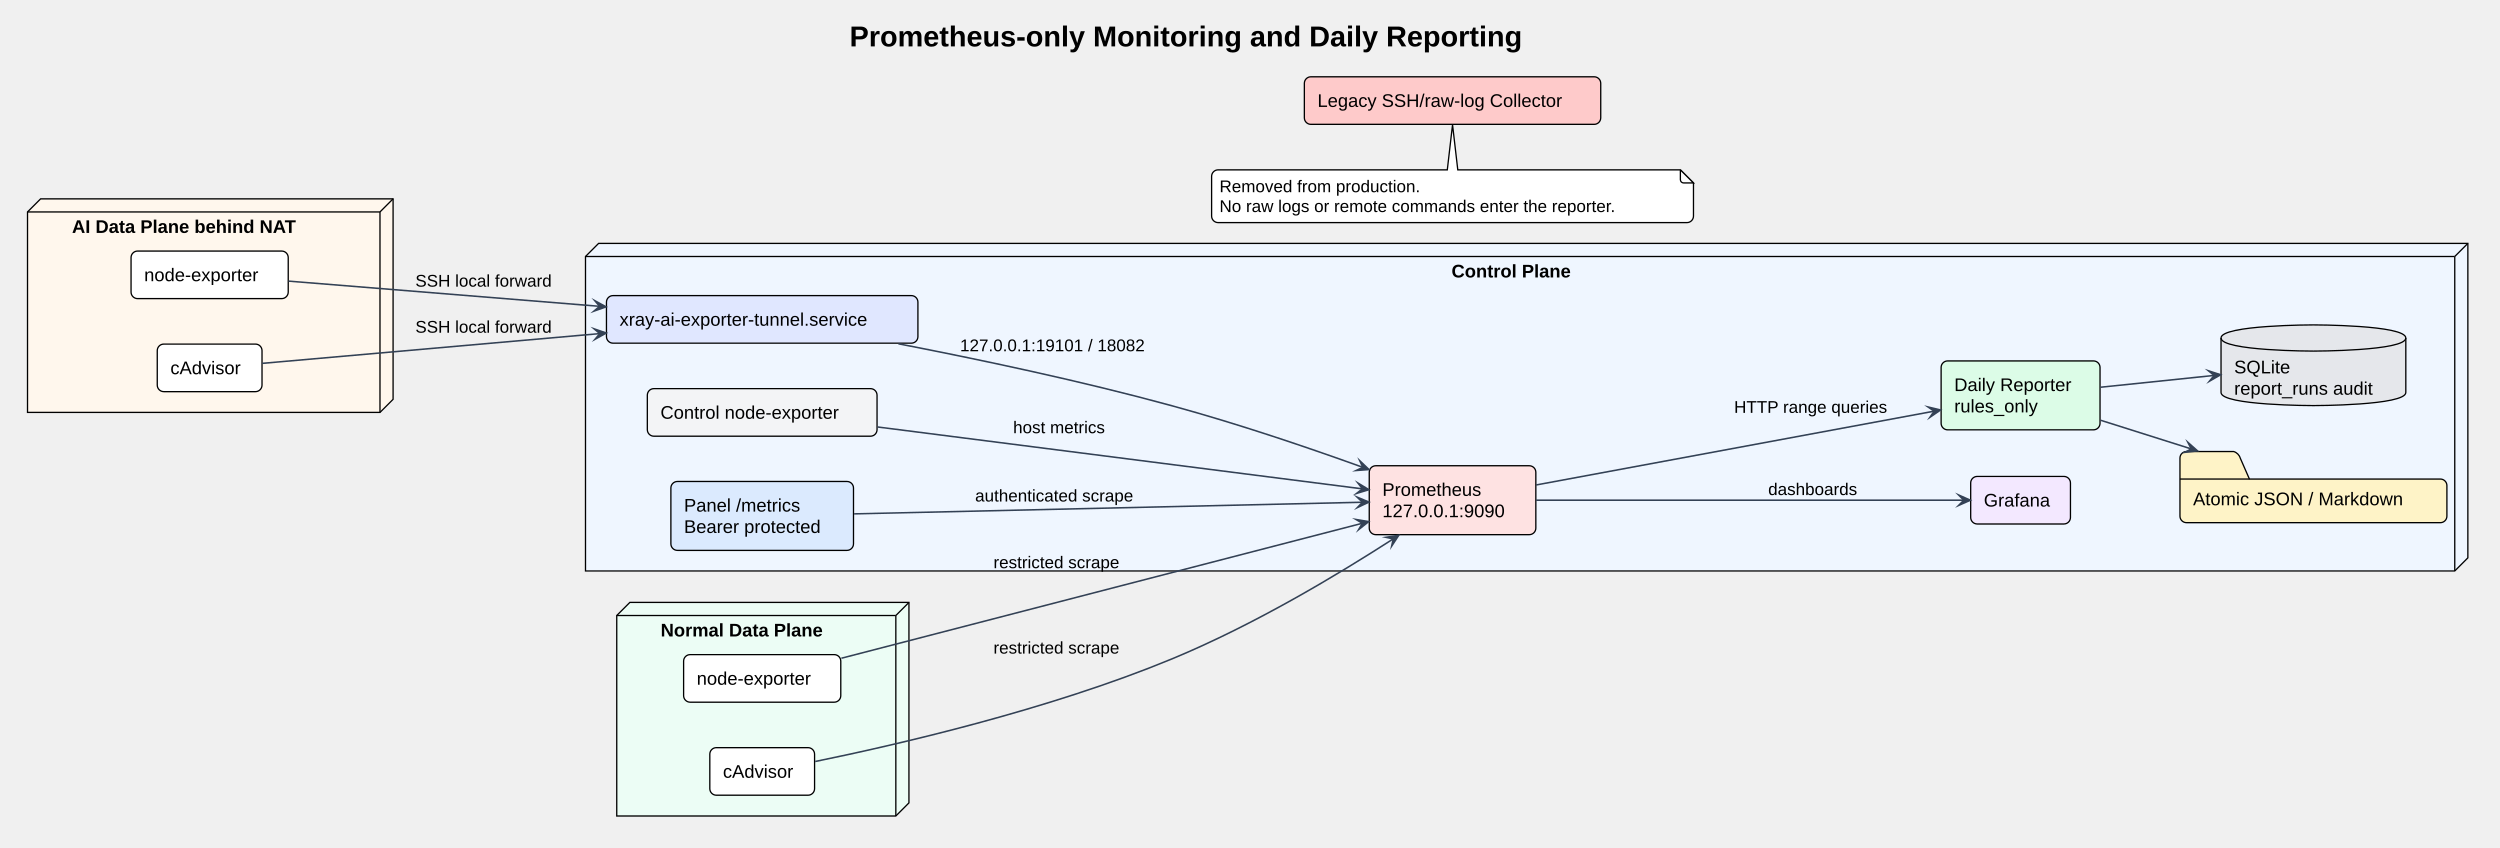
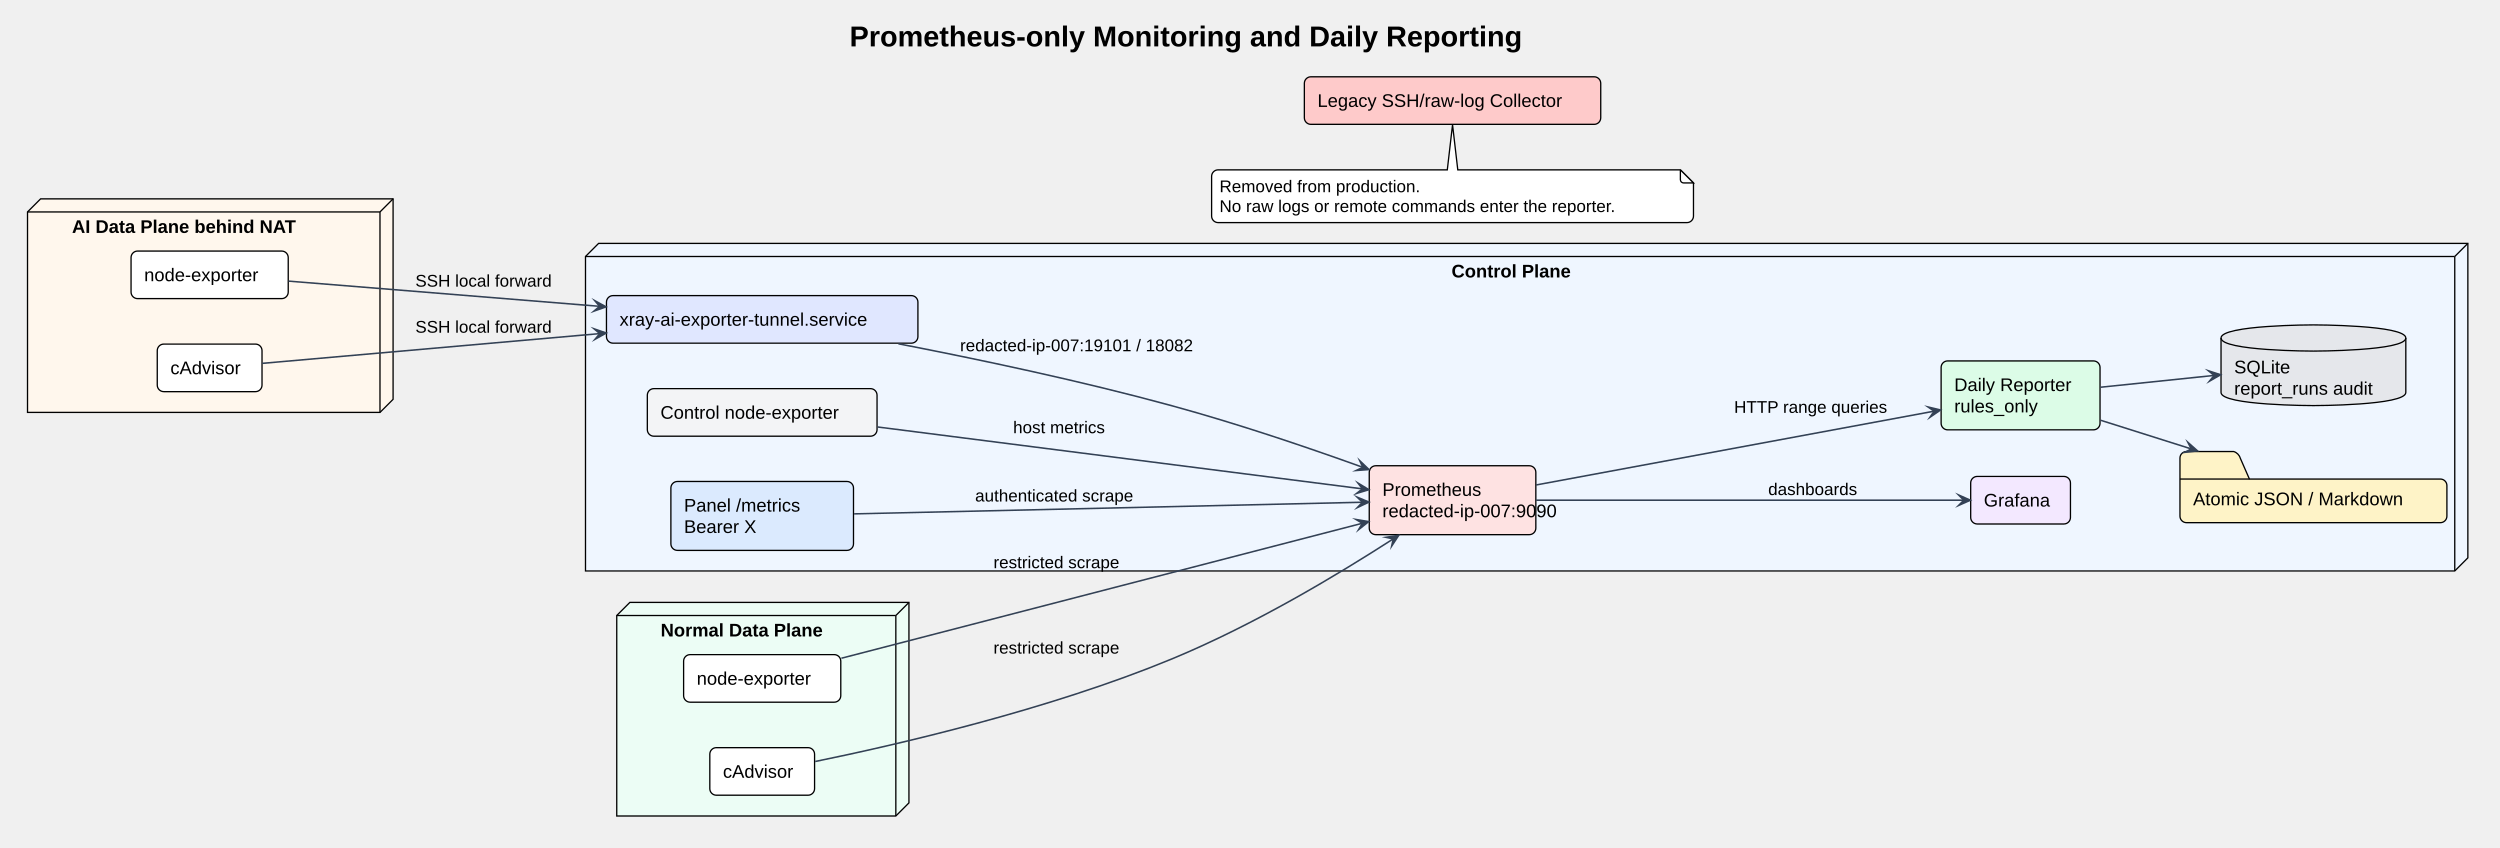
<svg xmlns="http://www.w3.org/2000/svg" contentStyleType="text/css" data-diagram-type="DESCRIPTION" height="647px" preserveAspectRatio="none" style="width:1908px;height:647px;background:#FFFFFF;" version="1.1" viewBox="0 0 1908 647" width="1908px" zoomAndPan="magnify">
  <defs />
  <g>
    <g class="title" data-source-line="11">
      <text fill="#000000" font-family="Arial" font-size="22" font-weight="700" lengthAdjust="spacing" textLength="609.684" x="648.393" y="35.421">Prometheus-only Monitoring and Daily Reporting</text>
    </g>
    <g class="cluster" data-qualified-name="control" data-source-line="13" id="ent0001">
      <polygon fill="#EFF6FF" points="446.85,195.759,456.85,185.759,1883.47,185.759,1883.47,425.759,1873.47,435.759,446.85,435.759,446.85,195.759" style="stroke:#000000;stroke-width:1;stroke-linejoin:miter;stroke-miterlimit:10;" />
      <line style="stroke:#000000;stroke-width:1;" x1="1873.47" x2="1883.47" y1="195.759" y2="185.759" />
      <line style="stroke:#000000;stroke-width:1;" x1="446.85" x2="1873.47" y1="195.759" y2="195.759" />
      <line style="stroke:#000000;stroke-width:1;" x1="1873.47" x2="1873.47" y1="195.759" y2="435.759" />
      <text fill="#000000" font-family="Arial" font-size="14" font-weight="700" lengthAdjust="spacing" textLength="106.716" x="1107.802" y="211.755">Control Plane</text>
    </g>
    <g class="cluster" data-qualified-name="normal" data-source-line="24" id="ent0010">
      <polygon fill="#ECFDF5" points="470.7,469.759,480.7,459.759,693.7,459.759,693.7,612.759,683.7,622.759,470.7,622.759,470.7,469.759" style="stroke:#000000;stroke-width:1;stroke-linejoin:miter;stroke-miterlimit:10;" />
      <line style="stroke:#000000;stroke-width:1;" x1="683.7" x2="693.7" y1="469.759" y2="459.759" />
      <line style="stroke:#000000;stroke-width:1;" x1="470.7" x2="683.7" y1="469.759" y2="469.759" />
      <line style="stroke:#000000;stroke-width:1;" x1="683.7" x2="683.7" y1="469.759" y2="622.759" />
      <text fill="#000000" font-family="Arial" font-size="14" font-weight="700" lengthAdjust="spacing" textLength="147.998" x="504.201" y="485.755">Normal Data Plane</text>
    </g>
    <g class="cluster" data-qualified-name="ai" data-source-line="29" id="ent0013">
      <polygon fill="#FFF7ED" points="21,161.759,31,151.759,300,151.759,300,304.759,290,314.759,21,314.759,21,161.759" style="stroke:#000000;stroke-width:1;stroke-linejoin:miter;stroke-miterlimit:10;" />
      <line style="stroke:#000000;stroke-width:1;" x1="290" x2="300" y1="161.759" y2="151.759" />
      <line style="stroke:#000000;stroke-width:1;" x1="21" x2="290" y1="161.759" y2="161.759" />
      <line style="stroke:#000000;stroke-width:1;" x1="290" x2="290" y1="161.759" y2="314.759" />
      <text fill="#000000" font-family="Arial" font-size="14" font-weight="700" lengthAdjust="spacing" textLength="203.089" x="54.956" y="177.755">AI Data Plane behind NAT</text>
    </g>
    <g class="entity" data-qualified-name="control.panelMetrics" data-source-line="14" id="ent0002">
      <rect fill="#DBEAFE" height="52.594" rx="5" ry="5" style="stroke:#000000;stroke-width:1;" width="139.369" x="512.02" y="367.459" />
      <text fill="#000000" font-family="Arial" font-size="14" lengthAdjust="spacing" textLength="99.941" x="522.02" y="390.454">Panel /metrics</text>
-       <text fill="#000000" font-family="Arial" font-size="14" lengthAdjust="spacing" textLength="119.369" x="522.02" y="406.751">Bearer protected</text>
+       <text fill="#000000" font-family="Arial" font-size="14" lengthAdjust="spacing" textLength="119.369" x="522.02" y="406.751">Bearer X</text>
    </g>
    <g class="entity" data-qualified-name="control.controlExporter" data-source-line="15" id="ent0003">
      <rect fill="#F3F4F6" height="36.297" rx="5" ry="5" style="stroke:#000000;stroke-width:1;" width="175.319" x="494.04" y="296.609" />
      <text fill="#000000" font-family="Arial" font-size="14" lengthAdjust="spacing" textLength="155.319" x="504.04" y="319.604">Control node-exporter</text>
    </g>
    <g class="entity" data-qualified-name="control.sshTunnel" data-source-line="16" id="ent0004">
      <rect fill="#E0E7FF" height="36.297" rx="5" ry="5" style="stroke:#000000;stroke-width:1;" width="237.704" x="462.85" y="225.609" />
      <text fill="#000000" font-family="Arial" font-size="14" lengthAdjust="spacing" textLength="217.704" x="472.85" y="248.605">xray-ai-exporter-tunnel.service</text>
    </g>
    <g class="entity" data-qualified-name="control.prometheus" data-source-line="17" id="ent0005">
      <rect fill="#FEE2E2" height="52.594" rx="5" ry="5" style="stroke:#000000;stroke-width:1;" width="127.14" x="1045.01" y="355.459" />
      <text fill="#000000" font-family="Arial" font-size="14" lengthAdjust="spacing" textLength="84.157" x="1055.01" y="378.454">Prometheus</text>
-       <text fill="#000000" font-family="Arial" font-size="14" lengthAdjust="spacing" textLength="107.14" x="1055.01" y="394.751">127.0.0.1:9090</text>
+       <text fill="#000000" font-family="Arial" font-size="14" lengthAdjust="spacing" textLength="107.14" x="1055.01" y="394.751">redacted-ip-007:9090</text>
    </g>
    <g class="entity" data-qualified-name="control.grafana" data-source-line="18" id="ent0006">
      <rect fill="#F3E8FF" height="36.297" rx="5" ry="5" style="stroke:#000000;stroke-width:1;" width="76.144" x="1504.03" y="363.609" />
      <text fill="#000000" font-family="Arial" font-size="14" lengthAdjust="spacing" textLength="56.144" x="1514.03" y="386.604">Grafana</text>
    </g>
    <g class="entity" data-qualified-name="control.reporter" data-source-line="19" id="ent0007">
      <rect fill="#DCFCE7" height="52.594" rx="5" ry="5" style="stroke:#000000;stroke-width:1;" width="121.281" x="1481.46" y="275.459" />
      <text fill="#000000" font-family="Arial" font-size="14" lengthAdjust="spacing" textLength="101.281" x="1491.46" y="298.454">Daily Reporter</text>
      <text fill="#000000" font-family="Arial" font-size="14" lengthAdjust="spacing" textLength="71.039" x="1491.46" y="314.751">rules_only</text>
    </g>
    <g class="entity" data-qualified-name="control.reportFiles" data-source-line="20" id="ent0008">
      <path d="M1668.75,344.609 L1704.75,344.609 A7.5,7.5 0 0 1 1709.75,349.609 L1716.75,365.609 L1862.478,365.609 A5,5 0 0 1 1867.478,370.609 L1867.478,393.906 A5,5 0 0 1 1862.478,398.906 L1668.75,398.906 A5,5 0 0 1 1663.75,393.906 L1663.75,349.609 A5,5 0 0 1 1668.75,344.609" fill="#FEF3C7" style="stroke:#000000;stroke-width:1;" />
      <line style="stroke:#000000;stroke-width:1;" x1="1663.75" x2="1716.75" y1="365.609" y2="365.609" />
      <text fill="#000000" font-family="Arial" font-size="14" lengthAdjust="spacing" textLength="173.728" x="1673.75" y="385.604">Atomic JSON / Markdown</text>
    </g>
    <g class="entity" data-qualified-name="control.audit" data-source-line="21" id="ent0009">
      <path d="M1695.09,257.959 C1695.09,247.959 1765.605,247.959 1765.605,247.959 C1765.605,247.959 1836.12,247.959 1836.12,257.959 L1836.12,299.553 C1836.12,309.553 1765.605,309.553 1765.605,309.553 C1765.605,309.553 1695.09,309.553 1695.09,299.553 L1695.09,257.959" fill="#E5E7EB" style="stroke:#000000;stroke-width:1;" />
      <path d="M1695.09,257.959 C1695.09,267.959 1765.605,267.959 1765.605,267.959 C1765.605,267.959 1836.12,267.959 1836.12,257.959" fill="none" style="stroke:#000000;stroke-width:1;" />
      <text fill="#000000" font-family="Arial" font-size="14" lengthAdjust="spacing" textLength="45.698" x="1705.09" y="284.954">SQLite</text>
      <text fill="#000000" font-family="Arial" font-size="14" lengthAdjust="spacing" textLength="121.03" x="1705.09" y="301.251">report_runs audit</text>
    </g>
    <g class="entity" data-qualified-name="normal.normalNode" data-source-line="25" id="ent0011">
      <rect fill="#FFFFFF" height="36.297" rx="5" ry="5" style="stroke:#000000;stroke-width:1;" width="119.955" x="521.73" y="499.609" />
      <text fill="#000000" font-family="Arial" font-size="14" lengthAdjust="spacing" textLength="99.955" x="531.73" y="522.605">node-exporter</text>
    </g>
    <g class="entity" data-qualified-name="normal.normalCadvisor" data-source-line="26" id="ent0012">
      <rect fill="#FFFFFF" height="36.297" rx="5" ry="5" style="stroke:#000000;stroke-width:1;" width="79.951" x="541.73" y="570.609" />
      <text fill="#000000" font-family="Arial" font-size="14" lengthAdjust="spacing" textLength="59.951" x="551.73" y="593.605">cAdvisor</text>
    </g>
    <g class="entity" data-qualified-name="ai.aiNode" data-source-line="30" id="ent0014">
      <rect fill="#FFFFFF" height="36.297" rx="5" ry="5" style="stroke:#000000;stroke-width:1;" width="119.955" x="100.02" y="191.609" />
      <text fill="#000000" font-family="Arial" font-size="14" lengthAdjust="spacing" textLength="99.955" x="110.02" y="214.605">node-exporter</text>
    </g>
    <g class="entity" data-qualified-name="ai.aiCadvisor" data-source-line="31" id="ent0015">
      <rect fill="#FFFFFF" height="36.297" rx="5" ry="5" style="stroke:#000000;stroke-width:1;" width="79.951" x="120.02" y="262.609" />
      <text fill="#000000" font-family="Arial" font-size="14" lengthAdjust="spacing" textLength="59.951" x="130.02" y="285.604">cAdvisor</text>
    </g>
    <g class="entity" data-qualified-name="legacy" data-source-line="46" id="ent0027">
      <rect fill="#FECACA" height="36.297" rx="5" ry="5" style="stroke:#000000;stroke-width:1;" width="226.199" x="995.48" y="58.609" />
      <text fill="#000000" font-family="Arial" font-size="14" lengthAdjust="spacing" textLength="206.199" x="1005.48" y="81.605">Legacy SSH/raw-log Collector</text>
    </g>
    <g class="entity" data-qualified-name="GMN29" data-source-line="49" id="ent0030">
      <path d="M924.7,134.629 L924.7,164.895 A5,5 0 0 0 929.7,169.895 L1287.46,169.895 A5,5 0 0 0 1292.46,164.895 L1292.46,139.629 L1282.46,129.629 L1112.58,129.629 L1108.58,95.209 L1104.58,129.629 L929.7,129.629 A5,5 0 0 0 924.7,134.629" fill="#FFFFFF" style="stroke:#000000;stroke-width:1;" />
      <path d="M1282.46,129.629 L1282.46,137.129 A2.5,2.5 0 0 0 1284.96,139.629 L1292.46,139.629 L1282.46,129.629" fill="#FFFFFF" style="stroke:#000000;stroke-width:1;" />
      <text fill="#000000" font-family="Arial" font-size="13" lengthAdjust="spacing" textLength="174.618" x="930.7" y="146.696">Removed from production.</text>
      <text fill="#000000" font-family="Arial" font-size="13" lengthAdjust="spacing" textLength="346.76" x="930.7" y="161.829">No raw logs or remote commands enter the reporter.</text>
    </g>
    <g class="link" data-entity-1="ent0002" data-entity-2="ent0005" data-link-type="dependency" data-source-line="34" id="lnk16">
      <path d="M651.86,392.179 C754.58,389.829 940.951,385.574 1039.831,383.304" fill="none" id="panelMetrics-to-prometheus" style="stroke:#334155;stroke-width:1.2;" />
      <polygon fill="#334155" points="1044.83,383.189,1035.741,379.397,1039.831,383.304,1035.924,387.395,1044.83,383.189" style="stroke:#334155;stroke-width:1.2;stroke-linejoin:miter;stroke-miterlimit:10;" />
      <text fill="#000000" font-family="Arial" font-size="13" lengthAdjust="spacing" textLength="138.563" x="744.2" y="382.756">authenticated scrape</text>
    </g>
    <g class="link" data-entity-1="ent0003" data-entity-2="ent0005" data-link-type="dependency" data-source-line="35" id="lnk17">
      <path d="M669.67,325.859 C775.43,339.359 946.39,361.187 1039.82,373.107" fill="none" id="controlExporter-to-prometheus" style="stroke:#334155;stroke-width:1.2;" />
      <polygon fill="#334155" points="1044.78,373.739,1036.359,368.632,1039.82,373.107,1035.346,376.568,1044.78,373.739" style="stroke:#334155;stroke-width:1.2;stroke-linejoin:miter;stroke-miterlimit:10;" />
      <text fill="#000000" font-family="Arial" font-size="13" lengthAdjust="spacing" textLength="80.831" x="773.2" y="330.626">host metrics</text>
    </g>
    <g class="link" data-entity-1="ent0011" data-entity-2="ent0005" data-link-type="dependency" data-source-line="36" id="lnk18">
      <path d="M642.15,502.359 C741.99,476.489 937.61,425.803 1039.77,399.334" fill="none" id="normalNode-to-prometheus" style="stroke:#334155;stroke-width:1.2;" />
      <polygon fill="#334155" points="1044.61,398.079,1034.894,396.465,1039.77,399.334,1036.901,404.209,1044.61,398.079" style="stroke:#334155;stroke-width:1.2;stroke-linejoin:miter;stroke-miterlimit:10;" />
      <text fill="#000000" font-family="Arial" font-size="13" lengthAdjust="spacing" textLength="110.278" x="758.2" y="433.646">restricted scrape</text>
    </g>
    <g class="link" data-entity-1="ent0012" data-entity-2="ent0005" data-link-type="dependency" data-source-line="37" id="lnk19">
      <path d="M622.16,581.169 C682.4,568.859 800.24,541.909 894.7,502.759 C957.93,476.549 1021.628,438.159 1063.318,411.269" fill="none" id="normalCadvisor-to-prometheus" style="stroke:#334155;stroke-width:1.2;" />
      <polygon fill="#334155" points="1067.52,408.559,1057.789,410.076,1063.318,411.269,1062.125,416.799,1067.52,408.559" style="stroke:#334155;stroke-width:1.2;stroke-linejoin:miter;stroke-miterlimit:10;" />
      <text fill="#000000" font-family="Arial" font-size="13" lengthAdjust="spacing" textLength="110.278" x="758.2" y="498.826">restricted scrape</text>
    </g>
    <g class="link" data-entity-1="ent0014" data-entity-2="ent0004" data-link-type="dependency" data-source-line="38" id="lnk20">
      <path d="M220.24,214.559 C282.95,219.639 378.586,227.386 457.606,233.786" fill="none" id="aiNode-to-sshTunnel" style="stroke:#334155;stroke-width:1.2;" />
      <polygon fill="#334155" points="462.59,234.189,453.942,229.476,457.606,233.786,453.296,237.45,462.59,234.189" style="stroke:#334155;stroke-width:1.2;stroke-linejoin:miter;stroke-miterlimit:10;" />
      <text fill="#000000" font-family="Arial" font-size="13" lengthAdjust="spacing" textLength="114.905" x="317" y="218.776">SSH local forward</text>
    </g>
    <g class="link" data-entity-1="ent0015" data-entity-2="ent0004" data-link-type="dependency" data-source-line="39" id="lnk21">
      <path d="M200.11,277.309 C259.43,272.079 369.589,262.368 457.759,254.598" fill="none" id="aiCadvisor-to-sshTunnel" style="stroke:#334155;stroke-width:1.2;" />
      <polygon fill="#334155" points="462.74,254.159,453.424,250.965,457.759,254.598,454.126,258.934,462.74,254.159" style="stroke:#334155;stroke-width:1.2;stroke-linejoin:miter;stroke-miterlimit:10;" />
      <text fill="#000000" font-family="Arial" font-size="13" lengthAdjust="spacing" textLength="114.905" x="317" y="253.926">SSH local forward</text>
    </g>
    <g class="link" data-entity-1="ent0004" data-entity-2="ent0005" data-link-type="dependency" data-source-line="40" id="lnk22">
      <path d="M685.66,262.379 C746.83,274.219 825.69,290.859 894.7,309.759 C945.88,323.769 998.056,341.526 1040.136,356.676" fill="none" id="sshTunnel-to-prometheus" style="stroke:#334155;stroke-width:1.2;" />
      <polygon fill="#334155" points="1044.84,358.369,1037.727,351.557,1040.136,356.676,1035.017,359.084,1044.84,358.369" style="stroke:#334155;stroke-width:1.2;stroke-linejoin:miter;stroke-miterlimit:10;" />
-       <text fill="#000000" font-family="Arial" font-size="13" lengthAdjust="spacing" textLength="161.757" x="732.7" y="268.076">127.0.0.1:19101 / 18082</text>
+       <text fill="#000000" font-family="Arial" font-size="13" lengthAdjust="spacing" textLength="161.757" x="732.7" y="268.076">redacted-ip-007:19101 / 18082</text>
    </g>
    <g class="link" data-entity-1="ent0005" data-entity-2="ent0006" data-link-type="dependency" data-source-line="41" id="lnk23">
      <path d="M1172.33,381.759 C1263.49,381.759 1424.74,381.759 1498.8,381.759" fill="none" id="prometheus-to-grafana" style="stroke:#334155;stroke-width:1.2;" />
      <polygon fill="#334155" points="1503.8,381.759,1494.8,377.759,1498.8,381.759,1494.8,385.759,1503.8,381.759" style="stroke:#334155;stroke-width:1.2;stroke-linejoin:miter;stroke-miterlimit:10;" />
      <text fill="#000000" font-family="Arial" font-size="13" lengthAdjust="spacing" textLength="75.772" x="1349.46" y="377.826">dashboards</text>
    </g>
    <g class="link" data-entity-1="ent0005" data-entity-2="ent0007" data-link-type="dependency" data-source-line="42" id="lnk24">
      <path d="M1172.33,370.129 C1255.08,354.789 1394.774,328.891 1476.144,313.801" fill="none" id="prometheus-to-reporter" style="stroke:#334155;stroke-width:1.2;" />
      <polygon fill="#334155" points="1481.06,312.889,1471.482,310.598,1476.144,313.801,1472.94,318.463,1481.06,312.889" style="stroke:#334155;stroke-width:1.2;stroke-linejoin:miter;stroke-miterlimit:10;" />
      <text fill="#000000" font-family="Arial" font-size="13" lengthAdjust="spacing" textLength="127.778" x="1323.46" y="315.106">HTTP range queries</text>
    </g>
    <g class="link" data-entity-1="ent0007" data-entity-2="ent0008" data-link-type="dependency" data-source-line="43" id="lnk25">
      <path d="M1603.05,320.699 C1625.85,327.909 1647.562,334.773 1672.402,342.623" fill="none" id="reporter-to-reportFiles" style="stroke:#334155;stroke-width:1.2;" />
      <polygon fill="#334155" points="1677.17,344.129,1669.794,337.603,1672.402,342.623,1667.383,345.231,1677.17,344.129" style="stroke:#334155;stroke-width:1.2;stroke-linejoin:miter;stroke-miterlimit:10;" />
    </g>
    <g class="link" data-entity-1="ent0007" data-entity-2="ent0009" data-link-type="dependency" data-source-line="44" id="lnk26">
      <path d="M1603.05,295.539 C1631.36,292.599 1660.357,289.586 1689.837,286.526" fill="none" id="reporter-to-audit" style="stroke:#334155;stroke-width:1.2;" />
      <polygon fill="#334155" points="1694.81,286.009,1685.445,282.96,1689.837,286.526,1686.271,290.917,1694.81,286.009" style="stroke:#334155;stroke-width:1.2;stroke-linejoin:miter;stroke-miterlimit:10;" />
    </g>
  </g>
</svg>
